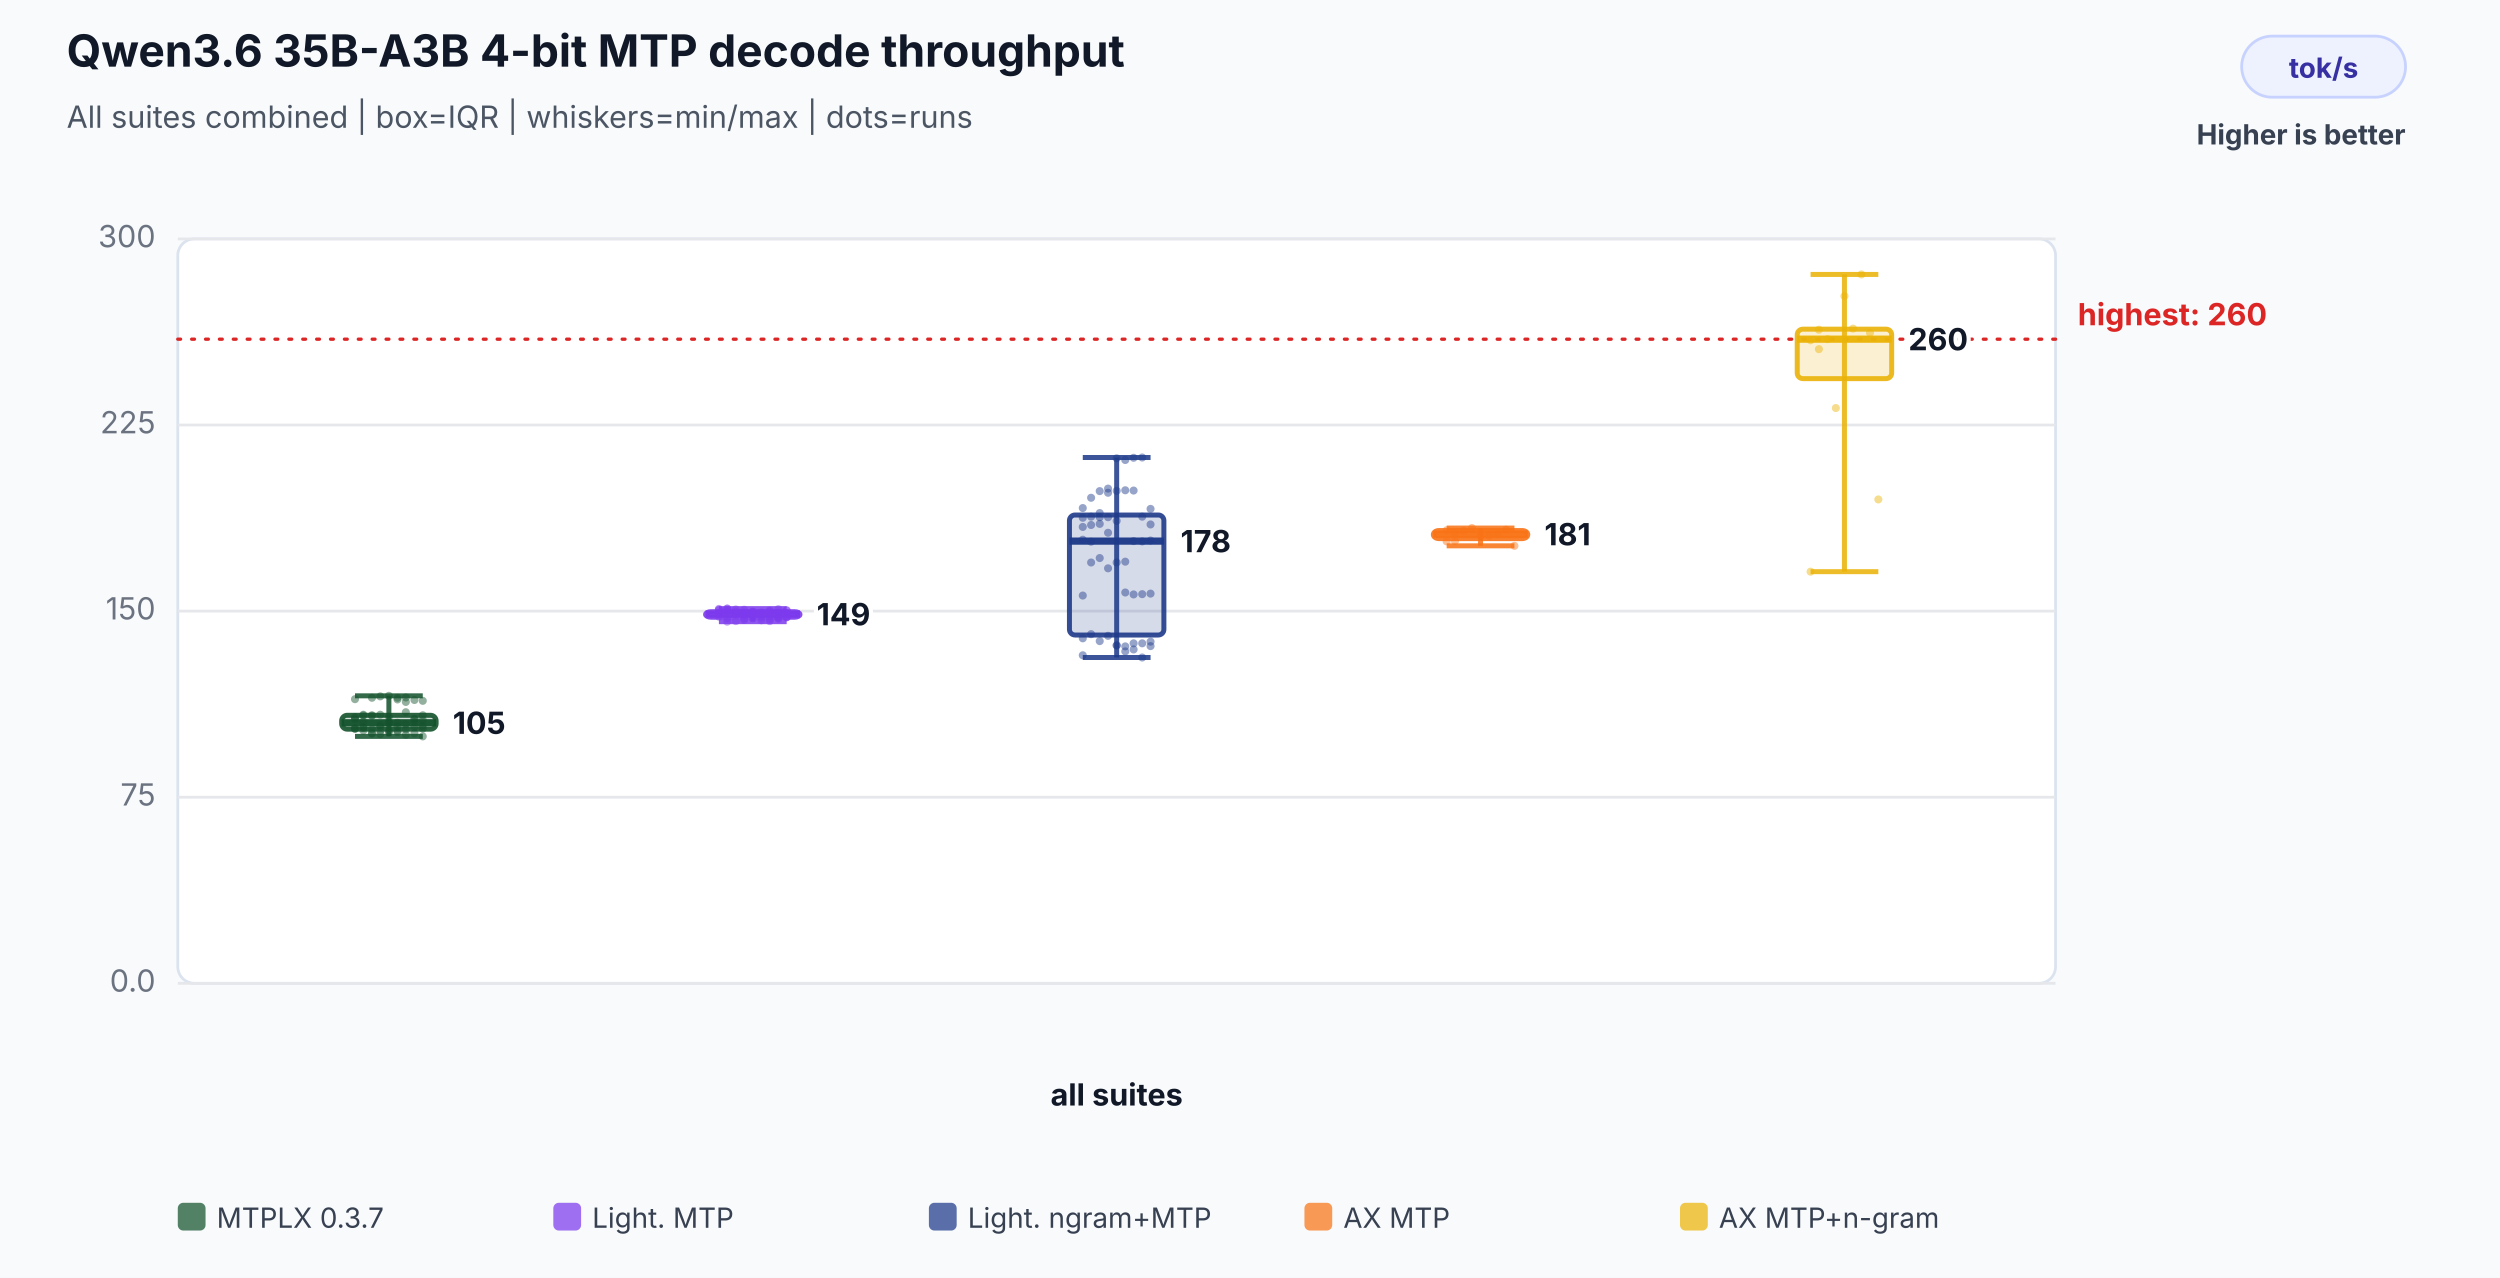
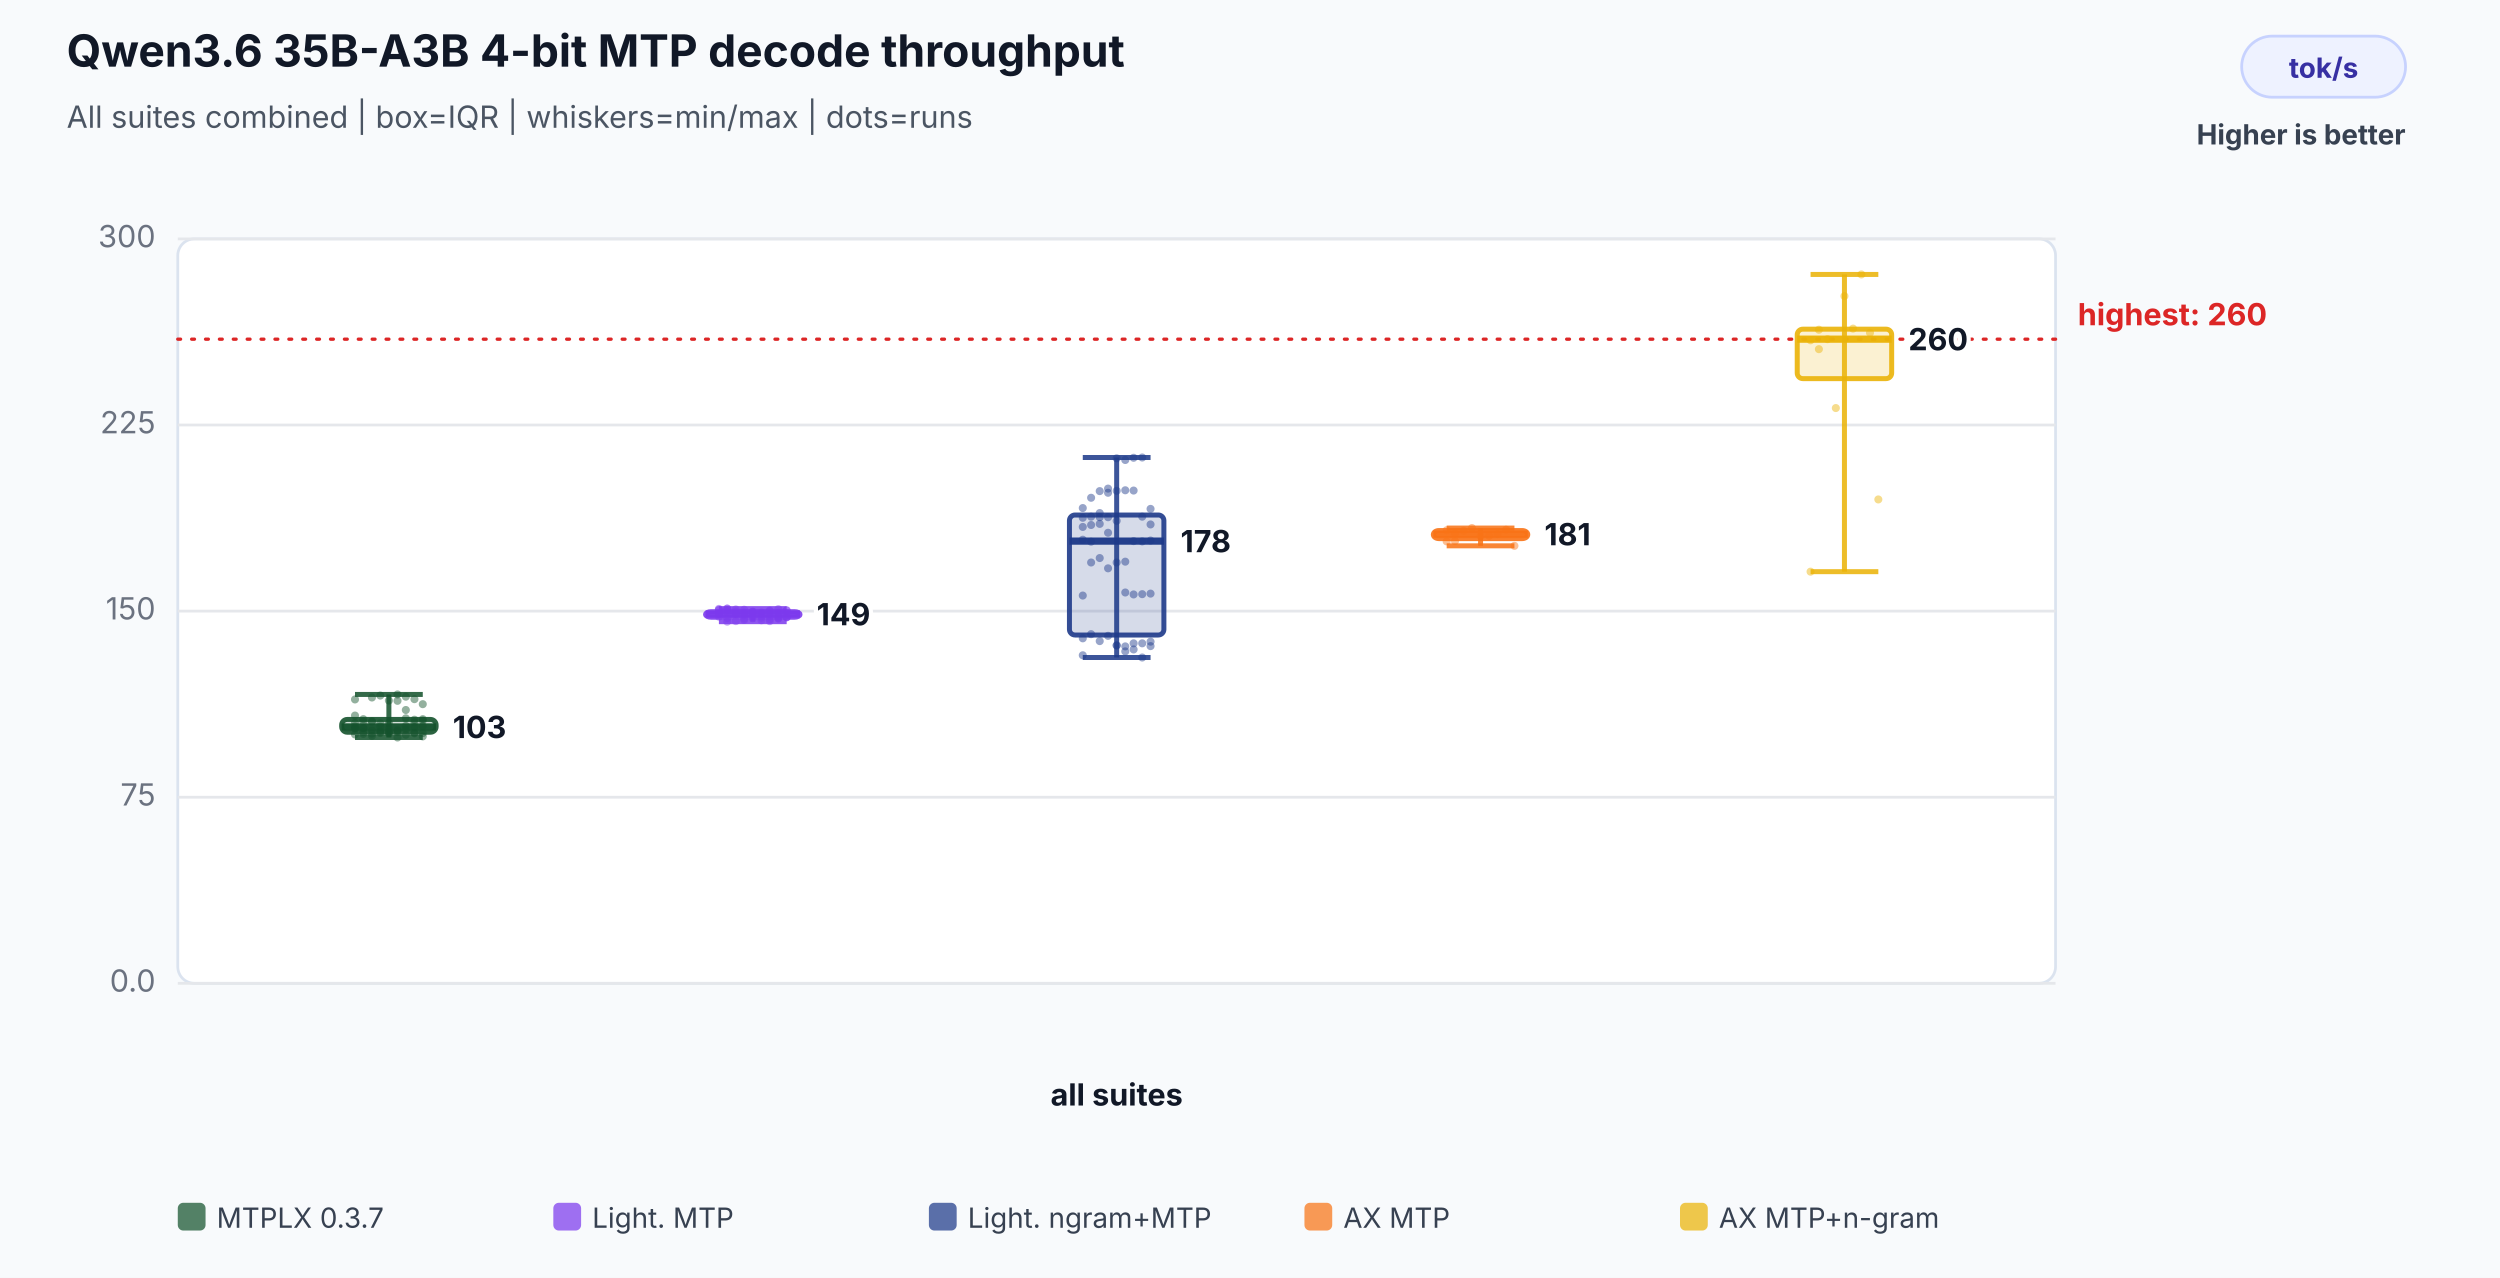
<svg xmlns="http://www.w3.org/2000/svg" width="900" height="460" viewBox="0 0 900 460" role="img" aria-labelledby="title desc">
  <rect width="100%" height="100%" fill="#f8fafc" />
  <text x="24" y="24" font-family="Inter,Segoe UI,Arial,sans-serif" font-size="16" font-weight="700" fill="#111827">Qwen3.6 35B-A3B 4-bit MTP decode throughput</text>
  <text x="24" y="46" font-family="Inter,Segoe UI,Arial,sans-serif" font-size="11" fill="#4b5563">All suites combined | box=IQR | whiskers=min/max | dots=runs</text>
  <rect x="807" y="13" width="59" height="22" rx="11" fill="#eef2ff" stroke="#c7d2fe" />
  <text x="836.5" y="28" text-anchor="middle" font-family="Inter,Segoe UI,Arial,sans-serif" font-size="10" font-weight="700" fill="#3730a3">tok/s</text>
  <text x="866" y="52" text-anchor="end" font-family="Inter,Segoe UI,Arial,sans-serif" font-size="10" font-weight="700" fill="#374151">Higher is better</text>
  <rect x="64" y="86" width="676" height="268" rx="6" fill="#ffffff" stroke="#dbe3ef" />
  <line x1="64" y1="354.0" x2="740" y2="354.0" stroke="#e5e7eb" stroke-width="1" />
  <text x="56" y="357.0" text-anchor="end" font-family="Inter,Segoe UI,Arial,sans-serif" font-size="11" fill="#6b7280">0.0</text>
  <line x1="64" y1="287.0" x2="740" y2="287.0" stroke="#e5e7eb" stroke-width="1" />
  <text x="56" y="290.0" text-anchor="end" font-family="Inter,Segoe UI,Arial,sans-serif" font-size="11" fill="#6b7280">75</text>
  <line x1="64" y1="220.0" x2="740" y2="220.0" stroke="#e5e7eb" stroke-width="1" />
  <text x="56" y="223.0" text-anchor="end" font-family="Inter,Segoe UI,Arial,sans-serif" font-size="11" fill="#6b7280">150</text>
  <line x1="64" y1="153.0" x2="740" y2="153.0" stroke="#e5e7eb" stroke-width="1" />
  <text x="56" y="156.0" text-anchor="end" font-family="Inter,Segoe UI,Arial,sans-serif" font-size="11" fill="#6b7280">225</text>
  <line x1="64" y1="86.0" x2="740" y2="86.0" stroke="#e5e7eb" stroke-width="1" />
  <text x="56" y="89.0" text-anchor="end" font-family="Inter,Segoe UI,Arial,sans-serif" font-size="11" fill="#6b7280">300</text>
  <line x1="64" y1="122.1" x2="740" y2="122.1" stroke="#dc2626" stroke-width="1.2" stroke-dasharray="1 4" stroke-linecap="round" />
  <text x="748" y="117.1" text-anchor="start" font-family="Inter,Segoe UI,Arial,sans-serif" font-size="11" font-weight="700" fill="#dc2626" data-label="highest median">highest: 260</text>
  <text x="402.0" y="398" text-anchor="middle" font-family="Inter,Segoe UI,Arial,sans-serif" font-size="11" font-weight="700" fill="#111827">all suites</text>
-   <circle cx="127.8" cy="259.0" r="1.45" fill="#14532d" fill-opacity="0.46" />
-   <circle cx="130.8" cy="257.3" r="1.45" fill="#14532d" fill-opacity="0.46" />
-   <circle cx="133.9" cy="257.5" r="1.45" fill="#14532d" fill-opacity="0.46" />
-   <circle cx="136.9" cy="257.3" r="1.45" fill="#14532d" fill-opacity="0.46" />
-   <circle cx="140.0" cy="258.0" r="1.45" fill="#14532d" fill-opacity="0.46" />
-   <circle cx="143.1" cy="251.8" r="1.45" fill="#14532d" fill-opacity="0.46" />
-   <circle cx="146.1" cy="252.7" r="1.45" fill="#14532d" fill-opacity="0.46" />
-   <circle cx="149.2" cy="252.0" r="1.45" fill="#14532d" fill-opacity="0.46" />
-   <circle cx="152.2" cy="252.3" r="1.45" fill="#14532d" fill-opacity="0.46" />
-   <circle cx="127.8" cy="251.7" r="1.45" fill="#14532d" fill-opacity="0.46" />
-   <circle cx="130.8" cy="263.0" r="1.45" fill="#14532d" fill-opacity="0.46" />
-   <circle cx="133.9" cy="263.9" r="1.45" fill="#14532d" fill-opacity="0.46" />
-   <circle cx="136.9" cy="264.3" r="1.45" fill="#14532d" fill-opacity="0.46" />
-   <circle cx="140.0" cy="263.0" r="1.45" fill="#14532d" fill-opacity="0.46" />
-   <circle cx="143.1" cy="261.5" r="1.45" fill="#14532d" fill-opacity="0.46" />
-   <circle cx="146.1" cy="256.4" r="1.45" fill="#14532d" fill-opacity="0.46" />
-   <circle cx="149.2" cy="258.8" r="1.45" fill="#14532d" fill-opacity="0.46" />
-   <circle cx="152.2" cy="259.2" r="1.45" fill="#14532d" fill-opacity="0.46" />
-   <circle cx="127.8" cy="258.6" r="1.45" fill="#14532d" fill-opacity="0.46" />
+   <circle cx="127.8" cy="261.5" r="1.45" fill="#14532d" fill-opacity="0.46" />
+   <circle cx="130.8" cy="262.1" r="1.45" fill="#14532d" fill-opacity="0.46" />
+   <circle cx="133.9" cy="259.7" r="1.45" fill="#14532d" fill-opacity="0.46" />
+   <circle cx="136.9" cy="260.4" r="1.45" fill="#14532d" fill-opacity="0.46" />
+   <circle cx="140.0" cy="262.3" r="1.45" fill="#14532d" fill-opacity="0.46" />
+   <circle cx="143.1" cy="252.3" r="1.45" fill="#14532d" fill-opacity="0.46" />
+   <circle cx="146.1" cy="255.6" r="1.45" fill="#14532d" fill-opacity="0.46" />
+   <circle cx="149.2" cy="251.7" r="1.45" fill="#14532d" fill-opacity="0.46" />
+   <circle cx="152.2" cy="253.5" r="1.45" fill="#14532d" fill-opacity="0.46" />
+   <circle cx="127.8" cy="251.8" r="1.45" fill="#14532d" fill-opacity="0.46" />
+   <circle cx="130.8" cy="264.2" r="1.45" fill="#14532d" fill-opacity="0.46" />
+   <circle cx="133.9" cy="264.9" r="1.45" fill="#14532d" fill-opacity="0.46" />
+   <circle cx="136.9" cy="263.9" r="1.45" fill="#14532d" fill-opacity="0.46" />
+   <circle cx="140.0" cy="264.0" r="1.45" fill="#14532d" fill-opacity="0.46" />
+   <circle cx="143.1" cy="265.5" r="1.45" fill="#14532d" fill-opacity="0.46" />
+   <circle cx="146.1" cy="258.6" r="1.45" fill="#14532d" fill-opacity="0.46" />
+   <circle cx="149.2" cy="260.0" r="1.45" fill="#14532d" fill-opacity="0.46" />
+   <circle cx="152.2" cy="258.9" r="1.45" fill="#14532d" fill-opacity="0.46" />
+   <circle cx="127.8" cy="260.3" r="1.45" fill="#14532d" fill-opacity="0.46" />
+   <circle cx="130.8" cy="258.9" r="1.45" fill="#14532d" fill-opacity="0.46" />
+   <circle cx="133.9" cy="251.1" r="1.45" fill="#14532d" fill-opacity="0.46" />
+   <circle cx="136.9" cy="250.4" r="1.45" fill="#14532d" fill-opacity="0.46" />
+   <circle cx="140.0" cy="252.2" r="1.45" fill="#14532d" fill-opacity="0.46" />
+   <circle cx="143.1" cy="250.0" r="1.45" fill="#14532d" fill-opacity="0.46" />
+   <circle cx="146.1" cy="250.8" r="1.45" fill="#14532d" fill-opacity="0.46" />
+   <circle cx="149.2" cy="259.1" r="1.45" fill="#14532d" fill-opacity="0.46" />
+   <circle cx="152.2" cy="259.4" r="1.45" fill="#14532d" fill-opacity="0.46" />
+   <circle cx="127.8" cy="257.6" r="1.45" fill="#14532d" fill-opacity="0.46" />
  <circle cx="130.8" cy="259.8" r="1.45" fill="#14532d" fill-opacity="0.46" />
-   <circle cx="133.9" cy="251.2" r="1.45" fill="#14532d" fill-opacity="0.46" />
-   <circle cx="136.9" cy="250.7" r="1.45" fill="#14532d" fill-opacity="0.46" />
-   <circle cx="140.0" cy="250.5" r="1.45" fill="#14532d" fill-opacity="0.46" />
-   <circle cx="143.1" cy="251.2" r="1.45" fill="#14532d" fill-opacity="0.46" />
-   <circle cx="146.1" cy="251.1" r="1.45" fill="#14532d" fill-opacity="0.46" />
-   <circle cx="149.2" cy="258.9" r="1.45" fill="#14532d" fill-opacity="0.46" />
-   <circle cx="152.2" cy="257.5" r="1.45" fill="#14532d" fill-opacity="0.46" />
-   <circle cx="127.8" cy="258.1" r="1.45" fill="#14532d" fill-opacity="0.46" />
-   <circle cx="130.8" cy="257.6" r="1.45" fill="#14532d" fill-opacity="0.46" />
-   <circle cx="133.9" cy="257.7" r="1.45" fill="#14532d" fill-opacity="0.46" />
-   <circle cx="136.9" cy="261.0" r="1.45" fill="#14532d" fill-opacity="0.46" />
-   <circle cx="140.0" cy="260.0" r="1.45" fill="#14532d" fill-opacity="0.46" />
-   <circle cx="143.1" cy="260.2" r="1.45" fill="#14532d" fill-opacity="0.46" />
-   <circle cx="146.1" cy="260.7" r="1.45" fill="#14532d" fill-opacity="0.46" />
-   <circle cx="149.2" cy="259.9" r="1.45" fill="#14532d" fill-opacity="0.46" />
-   <circle cx="152.2" cy="262.3" r="1.45" fill="#14532d" fill-opacity="0.46" />
-   <circle cx="127.8" cy="262.4" r="1.45" fill="#14532d" fill-opacity="0.46" />
-   <circle cx="130.8" cy="261.8" r="1.45" fill="#14532d" fill-opacity="0.46" />
-   <circle cx="133.9" cy="262.6" r="1.45" fill="#14532d" fill-opacity="0.46" />
+   <circle cx="133.9" cy="259.8" r="1.45" fill="#14532d" fill-opacity="0.46" />
  <circle cx="136.9" cy="263.1" r="1.45" fill="#14532d" fill-opacity="0.46" />
+   <circle cx="140.0" cy="263.5" r="1.45" fill="#14532d" fill-opacity="0.46" />
+   <circle cx="143.1" cy="262.9" r="1.45" fill="#14532d" fill-opacity="0.46" />
+   <circle cx="146.1" cy="261.3" r="1.45" fill="#14532d" fill-opacity="0.46" />
+   <circle cx="149.2" cy="263.7" r="1.45" fill="#14532d" fill-opacity="0.46" />
+   <circle cx="152.2" cy="263.9" r="1.45" fill="#14532d" fill-opacity="0.46" />
+   <circle cx="127.8" cy="264.4" r="1.45" fill="#14532d" fill-opacity="0.46" />
+   <circle cx="130.8" cy="263.6" r="1.45" fill="#14532d" fill-opacity="0.46" />
+   <circle cx="133.9" cy="263.0" r="1.45" fill="#14532d" fill-opacity="0.46" />
+   <circle cx="136.9" cy="263.5" r="1.45" fill="#14532d" fill-opacity="0.46" />
  <circle cx="140.0" cy="263.6" r="1.45" fill="#14532d" fill-opacity="0.46" />
  <circle cx="143.1" cy="263.6" r="1.45" fill="#14532d" fill-opacity="0.46" />
  <circle cx="146.1" cy="262.6" r="1.45" fill="#14532d" fill-opacity="0.46" />
  <circle cx="149.2" cy="264.0" r="1.45" fill="#14532d" fill-opacity="0.46" />
  <circle cx="152.2" cy="265.1" r="1.45" fill="#14532d" fill-opacity="0.46" />
  <circle cx="127.8" cy="262.1" r="1.45" fill="#14532d" fill-opacity="0.46" />
  <circle cx="130.8" cy="262.1" r="1.45" fill="#14532d" fill-opacity="0.46" />
  <circle cx="133.9" cy="264.1" r="1.45" fill="#14532d" fill-opacity="0.46" />
  <circle cx="136.9" cy="261.6" r="1.45" fill="#14532d" fill-opacity="0.46" />
  <circle cx="140.0" cy="260.3" r="1.45" fill="#14532d" fill-opacity="0.46" />
  <circle cx="143.1" cy="263.0" r="1.45" fill="#14532d" fill-opacity="0.46" />
  <circle cx="146.1" cy="264.5" r="1.45" fill="#14532d" fill-opacity="0.46" />
  <circle cx="149.2" cy="261.7" r="1.45" fill="#14532d" fill-opacity="0.46" />
  <circle cx="152.2" cy="261.4" r="1.45" fill="#14532d" fill-opacity="0.46" />
  <circle cx="127.8" cy="262.3" r="1.45" fill="#14532d" fill-opacity="0.46" />
-   <line x1="140.0" y1="250.5" x2="140.0" y2="265.1" stroke="#14532d" stroke-opacity="0.86" stroke-width="1.8" />
-   <line x1="127.8" y1="250.5" x2="152.2" y2="250.5" stroke="#14532d" stroke-opacity="0.86" stroke-width="1.8" />
-   <line x1="127.8" y1="265.1" x2="152.2" y2="265.1" stroke="#14532d" stroke-opacity="0.86" stroke-width="1.8" />
-   <rect x="123.0" y="257.5" width="34.0" height="5.0" rx="2" fill="#14532d" fill-opacity="0.18" stroke="#14532d" stroke-opacity="0.9" stroke-width="1.8" />
-   <line x1="123.0" y1="260.2" x2="157.0" y2="260.2" stroke="#14532d" stroke-opacity="0.96" stroke-width="2.6" />
-   <text x="163.0" y="264.2" text-anchor="start" font-family="Inter,Segoe UI,Arial,sans-serif" font-size="11" font-weight="700" fill="#111827" stroke="#ffffff" stroke-width="3" paint-order="stroke">105</text>
+   <line x1="140.0" y1="250.0" x2="140.0" y2="265.5" stroke="#14532d" stroke-opacity="0.86" stroke-width="1.8" />
+   <line x1="127.8" y1="250.0" x2="152.2" y2="250.0" stroke="#14532d" stroke-opacity="0.86" stroke-width="1.8" />
+   <line x1="127.8" y1="265.5" x2="152.2" y2="265.5" stroke="#14532d" stroke-opacity="0.86" stroke-width="1.8" />
+   <rect x="123.0" y="259.0" width="34.0" height="4.6" rx="2" fill="#14532d" fill-opacity="0.18" stroke="#14532d" stroke-opacity="0.9" stroke-width="1.8" />
+   <line x1="123.0" y1="261.7" x2="157.0" y2="261.7" stroke="#14532d" stroke-opacity="0.96" stroke-width="2.6" />
+   <text x="163.0" y="265.7" text-anchor="start" font-family="Inter,Segoe UI,Arial,sans-serif" font-size="11" font-weight="700" fill="#111827" stroke="#ffffff" stroke-width="3" paint-order="stroke">103</text>
  <circle cx="258.8" cy="219.5" r="1.45" fill="#7c3aed" fill-opacity="0.46" />
  <circle cx="261.8" cy="219.6" r="1.45" fill="#7c3aed" fill-opacity="0.46" />
  <circle cx="264.9" cy="221.1" r="1.45" fill="#7c3aed" fill-opacity="0.46" />
  <circle cx="267.9" cy="223.2" r="1.45" fill="#7c3aed" fill-opacity="0.46" />
  <circle cx="271.0" cy="221.9" r="1.45" fill="#7c3aed" fill-opacity="0.46" />
  <circle cx="274.1" cy="223.3" r="1.45" fill="#7c3aed" fill-opacity="0.46" />
  <circle cx="277.1" cy="223.6" r="1.45" fill="#7c3aed" fill-opacity="0.46" />
  <circle cx="280.2" cy="222.7" r="1.45" fill="#7c3aed" fill-opacity="0.46" />
  <circle cx="283.2" cy="222.2" r="1.45" fill="#7c3aed" fill-opacity="0.46" />
  <circle cx="258.8" cy="220.9" r="1.45" fill="#7c3aed" fill-opacity="0.46" />
  <circle cx="261.8" cy="223.8" r="1.45" fill="#7c3aed" fill-opacity="0.46" />
  <circle cx="264.9" cy="223.6" r="1.45" fill="#7c3aed" fill-opacity="0.46" />
  <circle cx="267.9" cy="222.7" r="1.45" fill="#7c3aed" fill-opacity="0.46" />
  <circle cx="271.0" cy="220.6" r="1.45" fill="#7c3aed" fill-opacity="0.46" />
  <circle cx="274.1" cy="220.8" r="1.45" fill="#7c3aed" fill-opacity="0.46" />
  <circle cx="277.1" cy="220.0" r="1.45" fill="#7c3aed" fill-opacity="0.46" />
  <circle cx="280.2" cy="219.3" r="1.45" fill="#7c3aed" fill-opacity="0.46" />
  <circle cx="283.2" cy="219.8" r="1.45" fill="#7c3aed" fill-opacity="0.46" />
  <circle cx="258.8" cy="219.2" r="1.45" fill="#7c3aed" fill-opacity="0.46" />
  <circle cx="261.8" cy="219.1" r="1.45" fill="#7c3aed" fill-opacity="0.46" />
  <circle cx="264.9" cy="221.0" r="1.45" fill="#7c3aed" fill-opacity="0.46" />
  <circle cx="267.9" cy="220.5" r="1.45" fill="#7c3aed" fill-opacity="0.46" />
  <circle cx="271.0" cy="220.3" r="1.45" fill="#7c3aed" fill-opacity="0.46" />
  <circle cx="274.1" cy="220.5" r="1.45" fill="#7c3aed" fill-opacity="0.46" />
  <circle cx="277.1" cy="219.8" r="1.45" fill="#7c3aed" fill-opacity="0.46" />
  <circle cx="280.2" cy="222.3" r="1.45" fill="#7c3aed" fill-opacity="0.46" />
  <circle cx="283.2" cy="222.2" r="1.45" fill="#7c3aed" fill-opacity="0.46" />
  <circle cx="258.8" cy="222.0" r="1.45" fill="#7c3aed" fill-opacity="0.46" />
  <circle cx="261.8" cy="222.5" r="1.45" fill="#7c3aed" fill-opacity="0.46" />
  <circle cx="264.9" cy="221.1" r="1.45" fill="#7c3aed" fill-opacity="0.46" />
  <circle cx="267.9" cy="221.5" r="1.45" fill="#7c3aed" fill-opacity="0.46" />
  <circle cx="271.0" cy="221.3" r="1.45" fill="#7c3aed" fill-opacity="0.46" />
  <circle cx="274.1" cy="221.0" r="1.45" fill="#7c3aed" fill-opacity="0.46" />
  <circle cx="277.1" cy="221.2" r="1.45" fill="#7c3aed" fill-opacity="0.46" />
  <circle cx="280.2" cy="221.8" r="1.45" fill="#7c3aed" fill-opacity="0.46" />
  <circle cx="283.2" cy="219.7" r="1.45" fill="#7c3aed" fill-opacity="0.46" />
  <circle cx="258.8" cy="219.7" r="1.45" fill="#7c3aed" fill-opacity="0.46" />
  <circle cx="261.8" cy="219.1" r="1.45" fill="#7c3aed" fill-opacity="0.46" />
  <circle cx="264.9" cy="219.4" r="1.45" fill="#7c3aed" fill-opacity="0.46" />
  <circle cx="267.9" cy="219.5" r="1.45" fill="#7c3aed" fill-opacity="0.46" />
  <circle cx="271.0" cy="222.6" r="1.45" fill="#7c3aed" fill-opacity="0.46" />
  <circle cx="274.1" cy="221.8" r="1.45" fill="#7c3aed" fill-opacity="0.46" />
  <circle cx="277.1" cy="222.0" r="1.45" fill="#7c3aed" fill-opacity="0.46" />
  <circle cx="280.2" cy="222.6" r="1.45" fill="#7c3aed" fill-opacity="0.46" />
  <circle cx="283.2" cy="222.2" r="1.45" fill="#7c3aed" fill-opacity="0.46" />
  <circle cx="258.8" cy="221.0" r="1.45" fill="#7c3aed" fill-opacity="0.46" />
  <circle cx="261.8" cy="220.4" r="1.45" fill="#7c3aed" fill-opacity="0.46" />
  <circle cx="264.9" cy="220.2" r="1.45" fill="#7c3aed" fill-opacity="0.46" />
  <circle cx="267.9" cy="221.1" r="1.45" fill="#7c3aed" fill-opacity="0.46" />
  <circle cx="271.0" cy="220.2" r="1.45" fill="#7c3aed" fill-opacity="0.46" />
  <circle cx="274.1" cy="222.4" r="1.45" fill="#7c3aed" fill-opacity="0.46" />
  <circle cx="277.1" cy="222.9" r="1.45" fill="#7c3aed" fill-opacity="0.46" />
  <circle cx="280.2" cy="220.6" r="1.45" fill="#7c3aed" fill-opacity="0.46" />
  <circle cx="283.2" cy="220.8" r="1.45" fill="#7c3aed" fill-opacity="0.46" />
  <circle cx="258.8" cy="221.1" r="1.45" fill="#7c3aed" fill-opacity="0.46" />
  <line x1="271.0" y1="219.1" x2="271.0" y2="223.8" stroke="#7c3aed" stroke-opacity="0.86" stroke-width="1.8" />
  <line x1="258.8" y1="219.1" x2="283.2" y2="219.1" stroke="#7c3aed" stroke-opacity="0.86" stroke-width="1.8" />
  <line x1="258.8" y1="223.8" x2="283.2" y2="223.8" stroke="#7c3aed" stroke-opacity="0.86" stroke-width="1.8" />
  <rect x="254.0" y="220.2" width="34.0" height="2.0" rx="2" fill="#7c3aed" fill-opacity="0.18" stroke="#7c3aed" stroke-opacity="0.9" stroke-width="1.8" />
  <line x1="254.0" y1="221.1" x2="288.0" y2="221.1" stroke="#7c3aed" stroke-opacity="0.96" stroke-width="2.6" />
  <text x="294.0" y="225.1" text-anchor="start" font-family="Inter,Segoe UI,Arial,sans-serif" font-size="11" font-weight="700" fill="#111827" stroke="#ffffff" stroke-width="3" paint-order="stroke">149</text>
  <circle cx="389.8" cy="186.4" r="1.45" fill="#1e3a8a" fill-opacity="0.46" />
  <circle cx="392.8" cy="186.0" r="1.45" fill="#1e3a8a" fill-opacity="0.46" />
  <circle cx="395.9" cy="186.2" r="1.45" fill="#1e3a8a" fill-opacity="0.46" />
  <circle cx="398.9" cy="186.2" r="1.45" fill="#1e3a8a" fill-opacity="0.46" />
  <circle cx="402.0" cy="187.5" r="1.45" fill="#1e3a8a" fill-opacity="0.46" />
  <circle cx="405.1" cy="213.3" r="1.45" fill="#1e3a8a" fill-opacity="0.46" />
  <circle cx="408.1" cy="214.0" r="1.45" fill="#1e3a8a" fill-opacity="0.46" />
  <circle cx="411.2" cy="213.9" r="1.45" fill="#1e3a8a" fill-opacity="0.46" />
  <circle cx="414.2" cy="213.7" r="1.45" fill="#1e3a8a" fill-opacity="0.46" />
  <circle cx="389.8" cy="214.4" r="1.45" fill="#1e3a8a" fill-opacity="0.46" />
  <circle cx="392.8" cy="202.5" r="1.45" fill="#1e3a8a" fill-opacity="0.46" />
  <circle cx="395.9" cy="200.9" r="1.45" fill="#1e3a8a" fill-opacity="0.46" />
  <circle cx="398.9" cy="204.6" r="1.45" fill="#1e3a8a" fill-opacity="0.46" />
  <circle cx="402.0" cy="202.5" r="1.45" fill="#1e3a8a" fill-opacity="0.46" />
  <circle cx="405.1" cy="202.2" r="1.45" fill="#1e3a8a" fill-opacity="0.46" />
  <circle cx="408.1" cy="194.8" r="1.45" fill="#1e3a8a" fill-opacity="0.46" />
  <circle cx="411.2" cy="194.9" r="1.45" fill="#1e3a8a" fill-opacity="0.46" />
  <circle cx="414.2" cy="194.6" r="1.45" fill="#1e3a8a" fill-opacity="0.46" />
  <circle cx="389.8" cy="194.3" r="1.45" fill="#1e3a8a" fill-opacity="0.46" />
  <circle cx="392.8" cy="195.0" r="1.45" fill="#1e3a8a" fill-opacity="0.46" />
  <circle cx="395.9" cy="176.8" r="1.45" fill="#1e3a8a" fill-opacity="0.46" />
  <circle cx="398.9" cy="177.4" r="1.45" fill="#1e3a8a" fill-opacity="0.46" />
  <circle cx="402.0" cy="176.7" r="1.45" fill="#1e3a8a" fill-opacity="0.46" />
  <circle cx="405.1" cy="176.5" r="1.45" fill="#1e3a8a" fill-opacity="0.46" />
  <circle cx="408.1" cy="176.6" r="1.45" fill="#1e3a8a" fill-opacity="0.46" />
  <circle cx="411.2" cy="186.0" r="1.45" fill="#1e3a8a" fill-opacity="0.46" />
  <circle cx="414.2" cy="183.2" r="1.45" fill="#1e3a8a" fill-opacity="0.46" />
  <circle cx="389.8" cy="182.9" r="1.45" fill="#1e3a8a" fill-opacity="0.46" />
  <circle cx="392.8" cy="179.2" r="1.45" fill="#1e3a8a" fill-opacity="0.46" />
  <circle cx="395.9" cy="184.7" r="1.45" fill="#1e3a8a" fill-opacity="0.46" />
  <circle cx="398.9" cy="175.9" r="1.45" fill="#1e3a8a" fill-opacity="0.46" />
  <circle cx="402.0" cy="165.0" r="1.45" fill="#1e3a8a" fill-opacity="0.46" />
  <circle cx="405.1" cy="165.6" r="1.45" fill="#1e3a8a" fill-opacity="0.46" />
  <circle cx="408.1" cy="164.8" r="1.45" fill="#1e3a8a" fill-opacity="0.46" />
  <circle cx="411.2" cy="164.7" r="1.45" fill="#1e3a8a" fill-opacity="0.46" />
  <circle cx="414.2" cy="188.8" r="1.45" fill="#1e3a8a" fill-opacity="0.46" />
  <circle cx="389.8" cy="189.7" r="1.45" fill="#1e3a8a" fill-opacity="0.46" />
  <circle cx="392.8" cy="189.0" r="1.45" fill="#1e3a8a" fill-opacity="0.46" />
  <circle cx="395.9" cy="188.6" r="1.45" fill="#1e3a8a" fill-opacity="0.46" />
  <circle cx="398.9" cy="191.8" r="1.45" fill="#1e3a8a" fill-opacity="0.46" />
  <circle cx="402.0" cy="232.4" r="1.45" fill="#1e3a8a" fill-opacity="0.46" />
  <circle cx="405.1" cy="232.7" r="1.45" fill="#1e3a8a" fill-opacity="0.46" />
  <circle cx="408.1" cy="231.6" r="1.45" fill="#1e3a8a" fill-opacity="0.46" />
  <circle cx="411.2" cy="231.6" r="1.45" fill="#1e3a8a" fill-opacity="0.46" />
  <circle cx="414.2" cy="232.6" r="1.45" fill="#1e3a8a" fill-opacity="0.46" />
  <circle cx="389.8" cy="229.8" r="1.45" fill="#1e3a8a" fill-opacity="0.46" />
  <circle cx="392.8" cy="228.3" r="1.45" fill="#1e3a8a" fill-opacity="0.46" />
  <circle cx="395.9" cy="230.8" r="1.45" fill="#1e3a8a" fill-opacity="0.46" />
  <circle cx="398.9" cy="228.9" r="1.45" fill="#1e3a8a" fill-opacity="0.46" />
  <circle cx="402.0" cy="232.3" r="1.45" fill="#1e3a8a" fill-opacity="0.46" />
  <circle cx="405.1" cy="234.5" r="1.45" fill="#1e3a8a" fill-opacity="0.46" />
  <circle cx="408.1" cy="233.8" r="1.45" fill="#1e3a8a" fill-opacity="0.46" />
  <circle cx="411.2" cy="236.7" r="1.45" fill="#1e3a8a" fill-opacity="0.46" />
  <circle cx="414.2" cy="231.0" r="1.45" fill="#1e3a8a" fill-opacity="0.46" />
  <circle cx="389.8" cy="235.9" r="1.45" fill="#1e3a8a" fill-opacity="0.46" />
  <line x1="402.0" y1="164.7" x2="402.0" y2="236.7" stroke="#1e3a8a" stroke-opacity="0.86" stroke-width="1.8" />
  <line x1="389.8" y1="164.7" x2="414.2" y2="164.7" stroke="#1e3a8a" stroke-opacity="0.86" stroke-width="1.8" />
  <line x1="389.8" y1="236.7" x2="414.2" y2="236.7" stroke="#1e3a8a" stroke-opacity="0.86" stroke-width="1.8" />
  <rect x="385.0" y="185.4" width="34.0" height="43.2" rx="2" fill="#1e3a8a" fill-opacity="0.18" stroke="#1e3a8a" stroke-opacity="0.9" stroke-width="1.8" />
  <line x1="385.0" y1="194.8" x2="419.0" y2="194.8" stroke="#1e3a8a" stroke-opacity="0.96" stroke-width="2.6" />
  <text x="425.0" y="198.8" text-anchor="start" font-family="Inter,Segoe UI,Arial,sans-serif" font-size="11" font-weight="700" fill="#111827" stroke="#ffffff" stroke-width="3" paint-order="stroke">178</text>
  <circle cx="520.8" cy="190.9" r="1.45" fill="#f97316" fill-opacity="0.46" />
  <circle cx="523.8" cy="192.0" r="1.45" fill="#f97316" fill-opacity="0.46" />
  <circle cx="526.9" cy="191.1" r="1.45" fill="#f97316" fill-opacity="0.46" />
  <circle cx="529.9" cy="190.1" r="1.45" fill="#f97316" fill-opacity="0.46" />
  <circle cx="533.0" cy="193.0" r="1.45" fill="#f97316" fill-opacity="0.46" />
  <circle cx="536.1" cy="192.9" r="1.45" fill="#f97316" fill-opacity="0.46" />
  <circle cx="539.1" cy="192.3" r="1.45" fill="#f97316" fill-opacity="0.46" />
  <circle cx="542.2" cy="190.7" r="1.45" fill="#f97316" fill-opacity="0.46" />
  <circle cx="545.2" cy="196.5" r="1.45" fill="#f97316" fill-opacity="0.46" />
  <circle cx="520.8" cy="194.9" r="1.45" fill="#f97316" fill-opacity="0.46" />
  <circle cx="523.8" cy="194.8" r="1.45" fill="#f97316" fill-opacity="0.46" />
  <line x1="533.0" y1="190.1" x2="533.0" y2="196.5" stroke="#f97316" stroke-opacity="0.86" stroke-width="1.8" />
  <line x1="520.8" y1="190.1" x2="545.2" y2="190.1" stroke="#f97316" stroke-opacity="0.86" stroke-width="1.8" />
  <line x1="520.8" y1="196.5" x2="545.2" y2="196.5" stroke="#f97316" stroke-opacity="0.86" stroke-width="1.8" />
  <rect x="516.0" y="191.0" width="34.0" height="2.9" rx="2" fill="#f97316" fill-opacity="0.18" stroke="#f97316" stroke-opacity="0.9" stroke-width="1.8" />
  <line x1="516.0" y1="192.3" x2="550.0" y2="192.3" stroke="#f97316" stroke-opacity="0.96" stroke-width="2.6" />
  <text x="556.0" y="196.3" text-anchor="start" font-family="Inter,Segoe UI,Arial,sans-serif" font-size="11" font-weight="700" fill="#111827" stroke="#ffffff" stroke-width="3" paint-order="stroke">181</text>
  <circle cx="651.8" cy="122.5" r="1.45" fill="#eab308" fill-opacity="0.46" />
  <circle cx="654.8" cy="118.7" r="1.45" fill="#eab308" fill-opacity="0.46" />
  <circle cx="657.9" cy="122.1" r="1.45" fill="#eab308" fill-opacity="0.46" />
  <circle cx="660.9" cy="146.9" r="1.45" fill="#eab308" fill-opacity="0.46" />
  <circle cx="664.0" cy="106.6" r="1.45" fill="#eab308" fill-opacity="0.46" />
  <circle cx="667.1" cy="118.3" r="1.45" fill="#eab308" fill-opacity="0.46" />
  <circle cx="670.1" cy="98.8" r="1.45" fill="#eab308" fill-opacity="0.46" />
  <circle cx="673.2" cy="119.8" r="1.45" fill="#eab308" fill-opacity="0.46" />
  <circle cx="676.2" cy="179.8" r="1.45" fill="#eab308" fill-opacity="0.46" />
  <circle cx="651.8" cy="205.8" r="1.45" fill="#eab308" fill-opacity="0.46" />
  <circle cx="654.8" cy="125.7" r="1.45" fill="#eab308" fill-opacity="0.46" />
  <line x1="664.0" y1="98.8" x2="664.0" y2="205.8" stroke="#eab308" stroke-opacity="0.86" stroke-width="1.8" />
  <line x1="651.8" y1="98.8" x2="676.2" y2="98.8" stroke="#eab308" stroke-opacity="0.86" stroke-width="1.8" />
  <line x1="651.8" y1="205.8" x2="676.2" y2="205.8" stroke="#eab308" stroke-opacity="0.86" stroke-width="1.8" />
  <rect x="647.0" y="118.5" width="34.0" height="17.8" rx="2" fill="#eab308" fill-opacity="0.18" stroke="#eab308" stroke-opacity="0.9" stroke-width="1.8" />
  <line x1="647.0" y1="122.1" x2="681.0" y2="122.1" stroke="#eab308" stroke-opacity="0.96" stroke-width="2.6" />
  <text x="687.0" y="126.1" text-anchor="start" font-family="Inter,Segoe UI,Arial,sans-serif" font-size="11" font-weight="700" fill="#111827" stroke="#ffffff" stroke-width="3" paint-order="stroke">260</text>
  <rect x="64.0" y="433" width="10" height="10" rx="2" fill="#14532d" fill-opacity="0.72" />
  <text x="78.0" y="442" font-family="Inter,Segoe UI,Arial,sans-serif" font-size="10" fill="#374151">MTPLX 0.3.7</text>
  <rect x="199.2" y="433" width="10" height="10" rx="2" fill="#7c3aed" fill-opacity="0.72" />
  <text x="213.2" y="442" font-family="Inter,Segoe UI,Arial,sans-serif" font-size="10" fill="#374151">Light. MTP</text>
  <rect x="334.4" y="433" width="10" height="10" rx="2" fill="#1e3a8a" fill-opacity="0.72" />
  <text x="348.4" y="442" font-family="Inter,Segoe UI,Arial,sans-serif" font-size="10" fill="#374151">Light. ngram+MTP</text>
  <rect x="469.6" y="433" width="10" height="10" rx="2" fill="#f97316" fill-opacity="0.72" />
  <text x="483.6" y="442" font-family="Inter,Segoe UI,Arial,sans-serif" font-size="10" fill="#374151">AX MTP</text>
  <rect x="604.8" y="433" width="10" height="10" rx="2" fill="#eab308" fill-opacity="0.72" />
  <text x="618.8" y="442" font-family="Inter,Segoe UI,Arial,sans-serif" font-size="10" fill="#374151">AX MTP+n-gram</text>
</svg>
